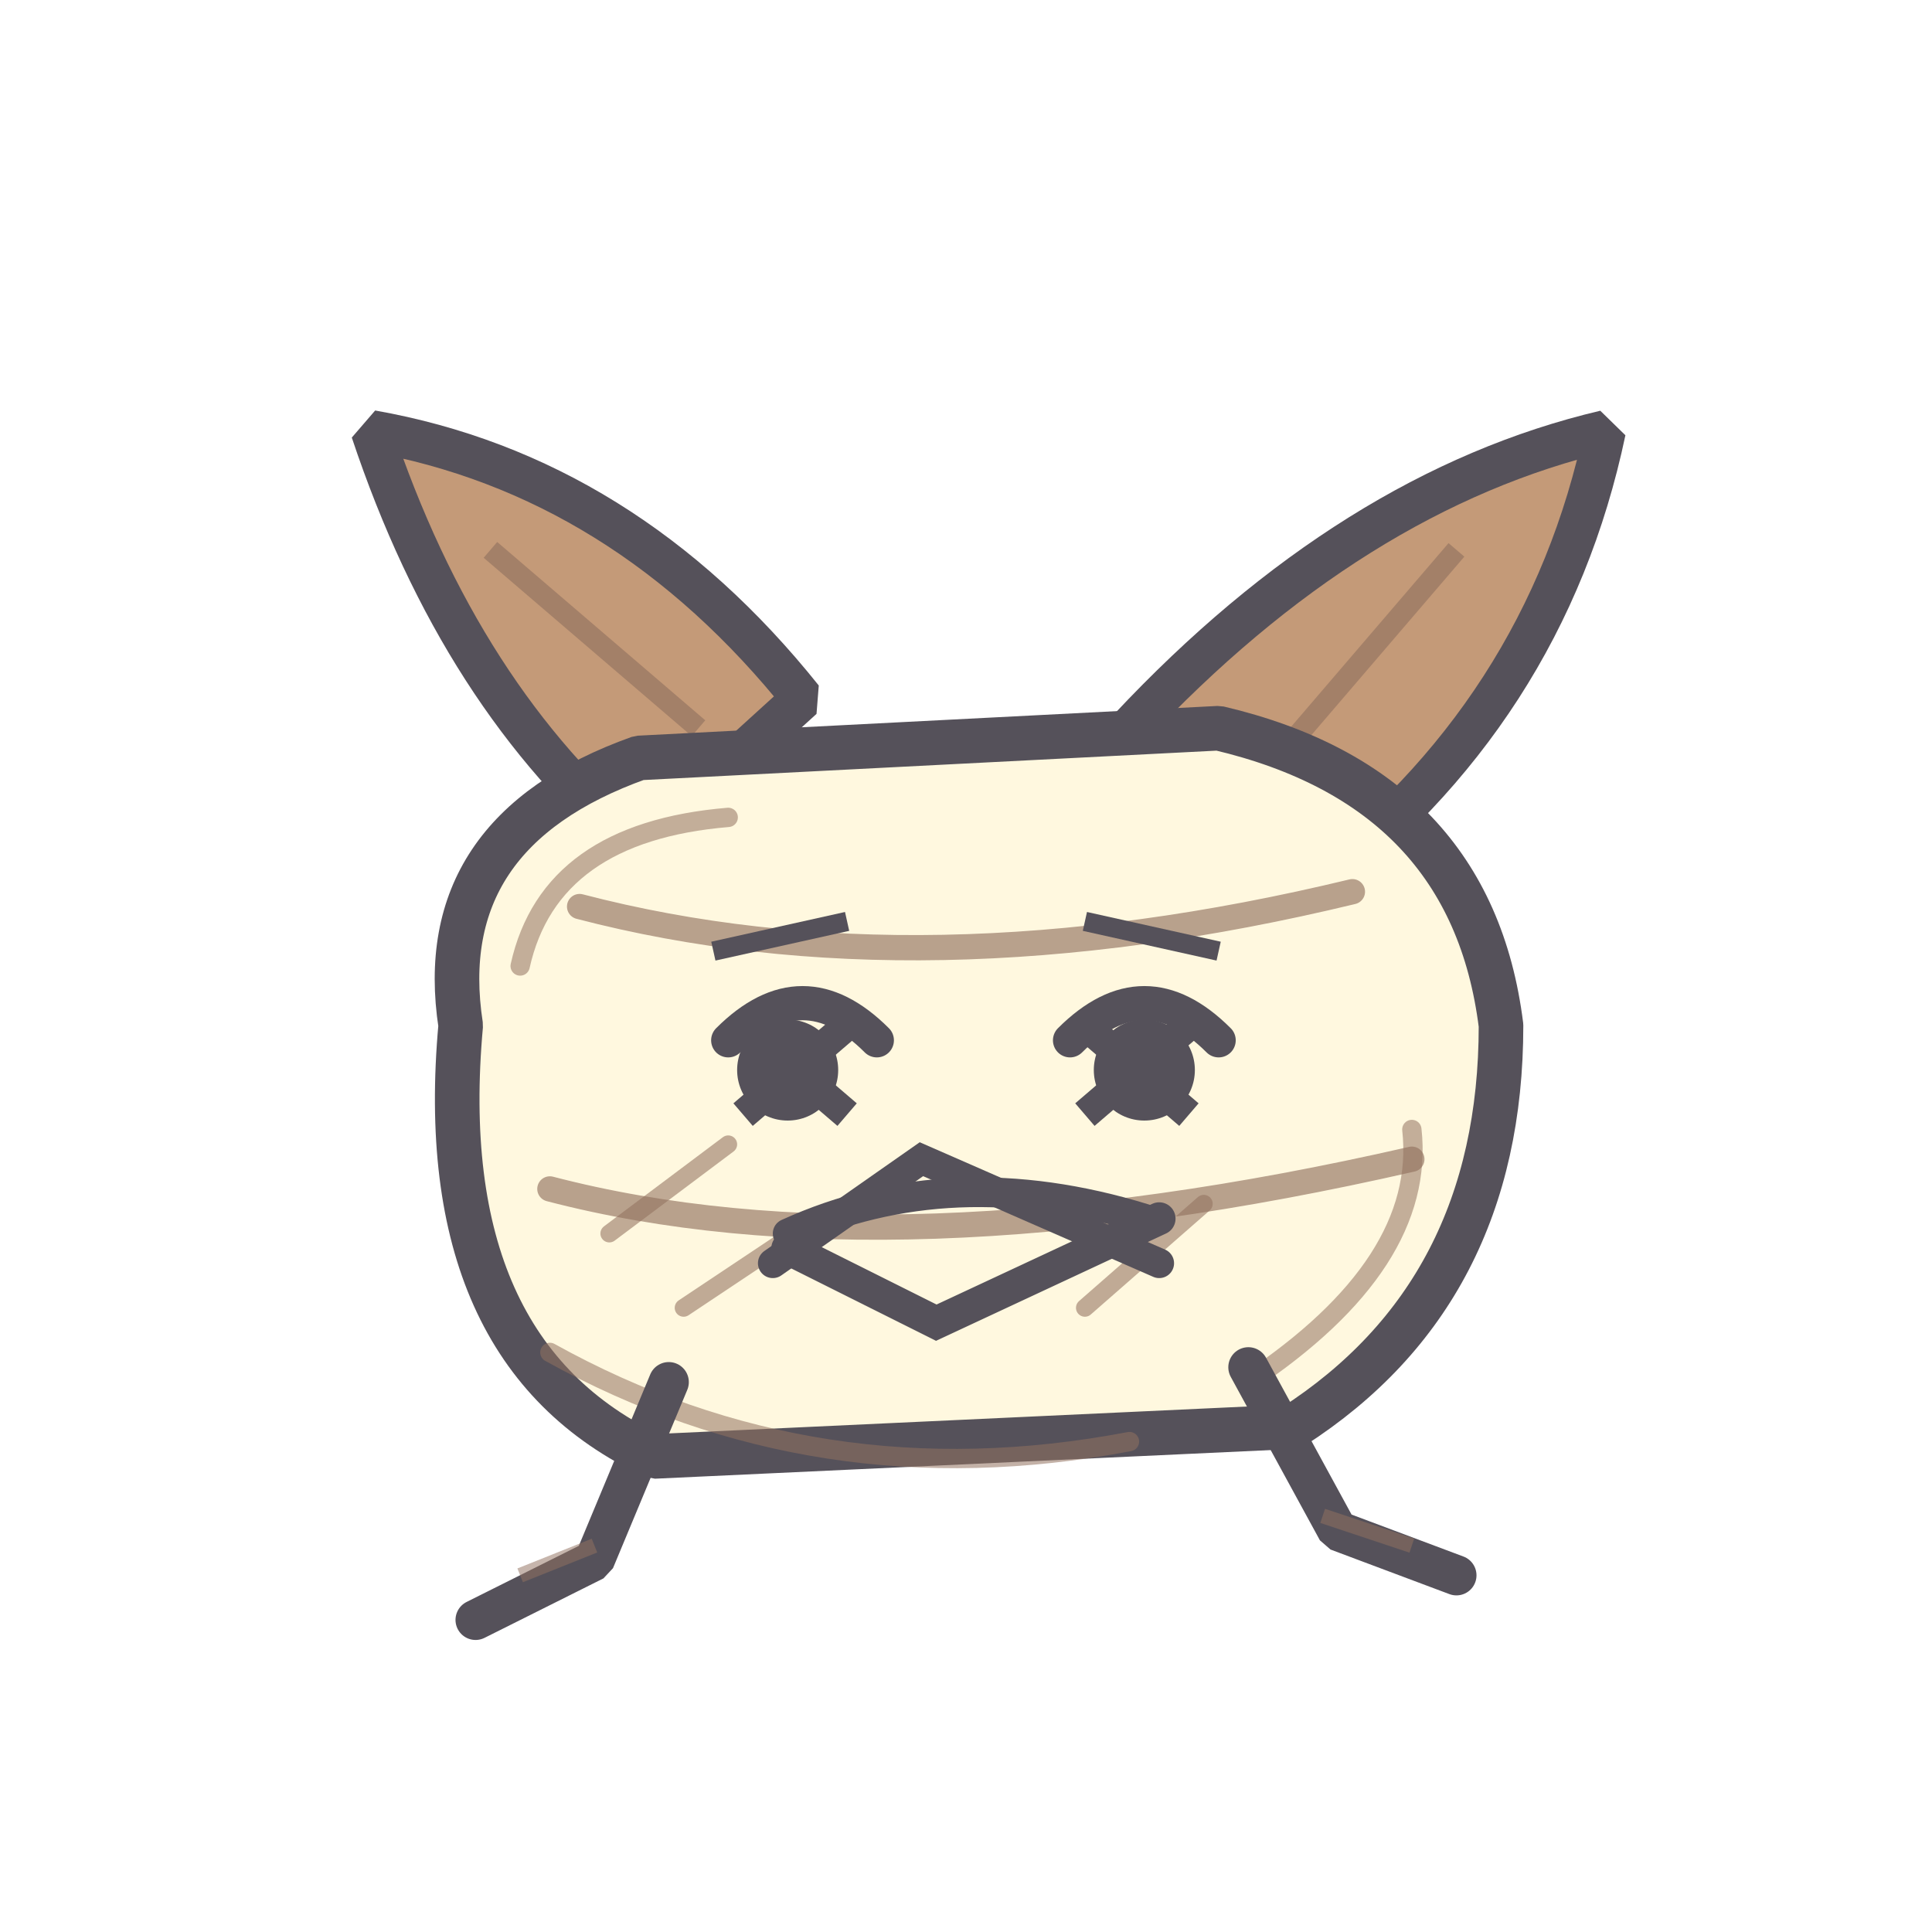
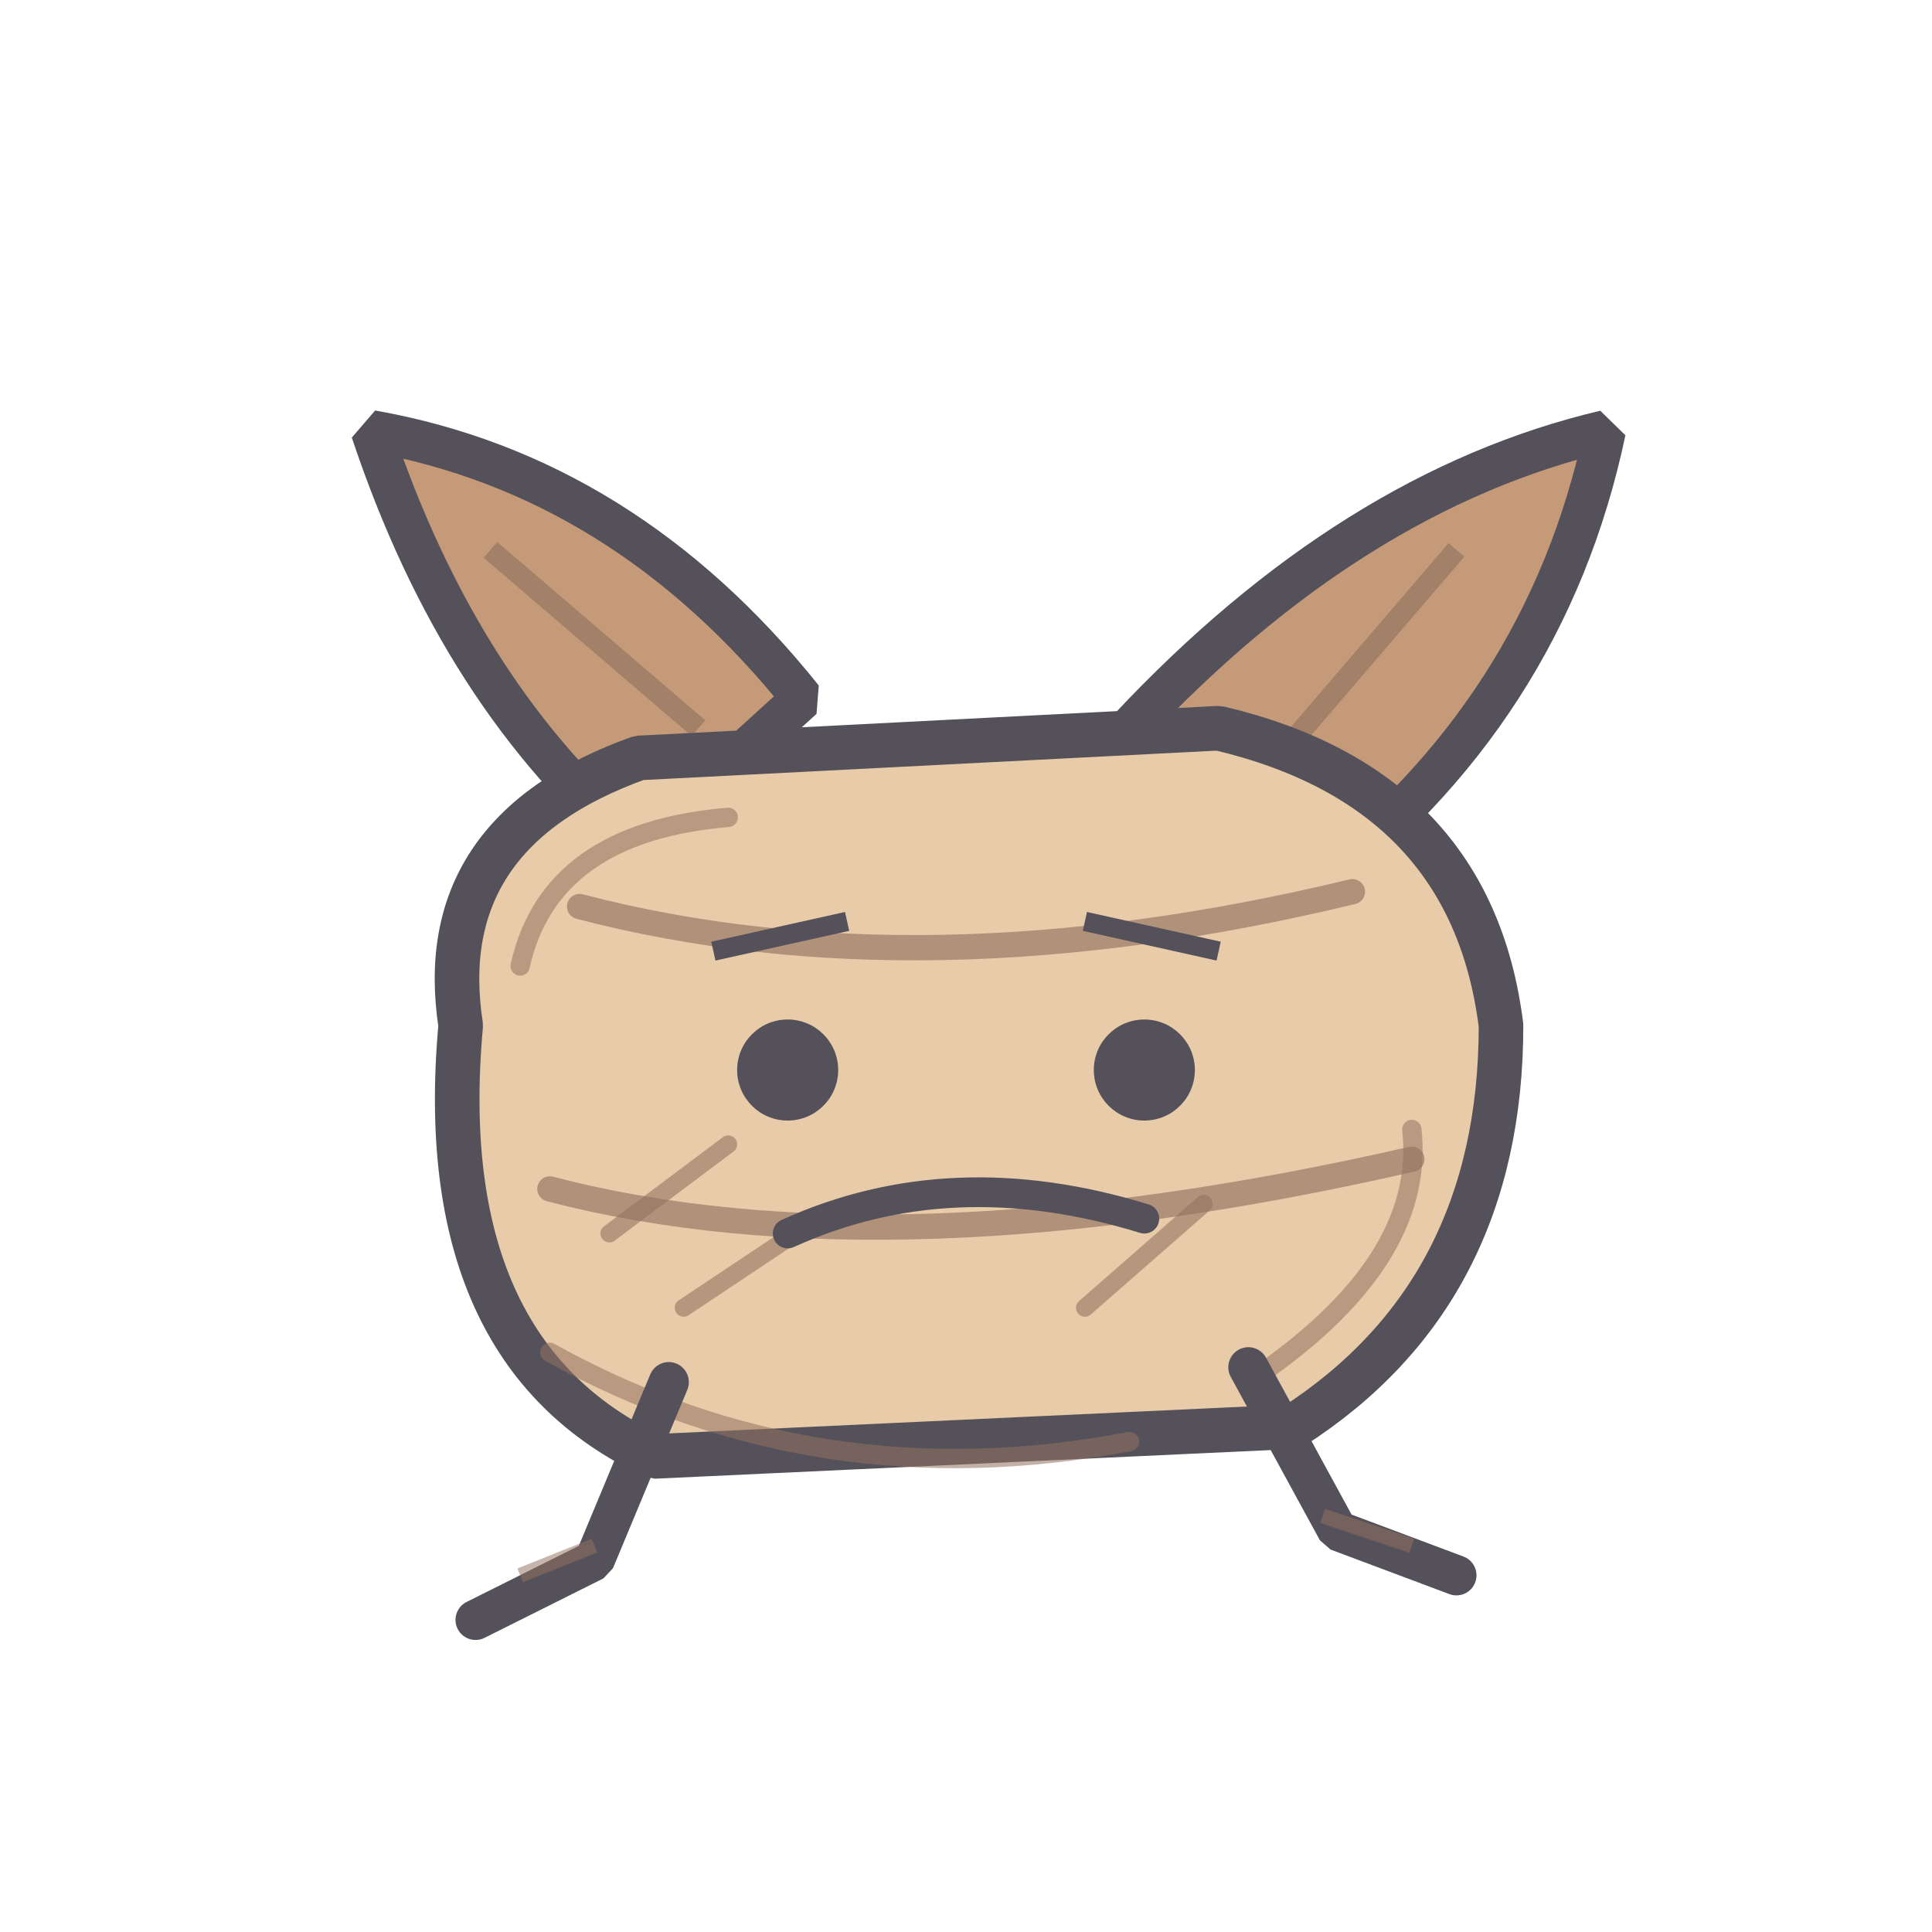
<svg xmlns="http://www.w3.org/2000/svg" width="130" height="130" viewBox="0 0 130 130">
  <g id="body">
    <g id="horns">
      <path id="horn-left" d="M43 57 Q31 47 25 29 Q42 32 54 47Z" fill="#c49a78" stroke="#55515a" stroke-width="2.8" stroke-linejoin="bevel" />
      <path id="horn-right" d="M76 49 Q91 33 108 29 Q104 48 88 60Z" fill="#c49a78" stroke="#55515a" stroke-width="2.8" stroke-linejoin="bevel" />
      <path id="horn-shade" d="M33 37 L47 49 M98 37 L86 51" fill="none" stroke="#92715f" stroke-width="1.4" opacity="0.65" />
    </g>
    <g id="body-fill">
      <path id="charger-paper" d="M31 69 Q29 56 43 51 L82 49 Q99 53 101 69 Q101 87 87 96 L44 98 Q29 91 31 69Z" fill="#e8cba8" />
    </g>
-     <g id="body-hit">
+     <g id="body-hit" display="none">
      <path id="charger-hit-paper" d="M31 69 Q29 56 43 51 L82 49 Q99 53 101 69 Q101 87 87 96 L44 98 Q29 91 31 69Z" fill="#fff8df" />
    </g>
    <g id="body-ink">
      <path id="charger-contour" d="M31 69 Q29 56 43 51 L82 49 Q99 53 101 69 Q101 87 87 96 L44 98 Q29 91 31 69Z" fill="none" stroke="#55515a" stroke-width="3" stroke-linejoin="bevel" />
      <path id="charger-echo" d="M35 65 Q37 56 49 55 M37 91 Q55 101 76 97 M84 93 Q96 85 95 76" fill="none" stroke="#92715f" stroke-width="1.3" opacity="0.55" stroke-linecap="round" />
      <path id="charger-armor" d="M39 61 Q62 67 91 60 M37 80 Q60 86 95 78" fill="none" stroke="#92715f" stroke-width="1.7" opacity="0.65" stroke-linecap="round" />
      <path id="charger-hatch" d="M41 83 L49 77 M46 88 L55 82 M73 88 L81 81" fill="none" stroke="#92715f" stroke-width="1.2" opacity="0.58" stroke-linecap="round" />
    </g>
    <g id="legs">
      <path id="charger-legs" d="M45 93 L40 105 L32 109 M84 92 L90 103 L98 106" fill="none" stroke="#55515a" stroke-width="2.7" stroke-linecap="round" stroke-linejoin="bevel" />
      <path id="charger-leg-echo" d="M40 104 L35 106 M89 102 L95 104" fill="none" stroke="#92715f" stroke-width="1" opacity="0.52" />
    </g>
    <g id="face-neutral">
      <circle id="charger-eye-left" cx="53" cy="72" r="3.4" fill="#55515a" />
      <circle id="charger-eye-right" cx="77" cy="72" r="3.4" fill="#55515a" />
      <path id="charger-mouth" d="M53 83 Q64 78 77 82" fill="none" stroke="#55515a" stroke-width="2" stroke-linecap="round" />
      <path id="charger-brow" d="M48 64 L57 62 M73 62 L82 64" fill="none" stroke="#55515a" stroke-width="1.3" />
    </g>
-     <g id="face-alert">
+     <g id="face-alert" display="none">
      <path id="charger-alert-eyes" d="M49 70 Q54 65 59 70 M72 70 Q77 65 82 70" fill="none" stroke="#55515a" stroke-width="2.3" stroke-linecap="round" />
      <path id="charger-alert-mouth" d="M53 84 L63 89 L78 82" fill="none" stroke="#55515a" stroke-width="2.2" stroke-linecap="round" />
    </g>
-     <g id="face-hit">
+     <g id="face-hit" display="none">
      <path id="charger-hit-eyes" d="M50 69 L57 75 M57 69 L50 75 M73 69 L80 75 M80 69 L73 75" fill="none" stroke="#55515a" stroke-width="2" />
      <path id="charger-hit-mouth" d="M52 85 L62 78 L78 85" fill="none" stroke="#55515a" stroke-width="2" stroke-linecap="round" />
    </g>
  </g>
</svg>
